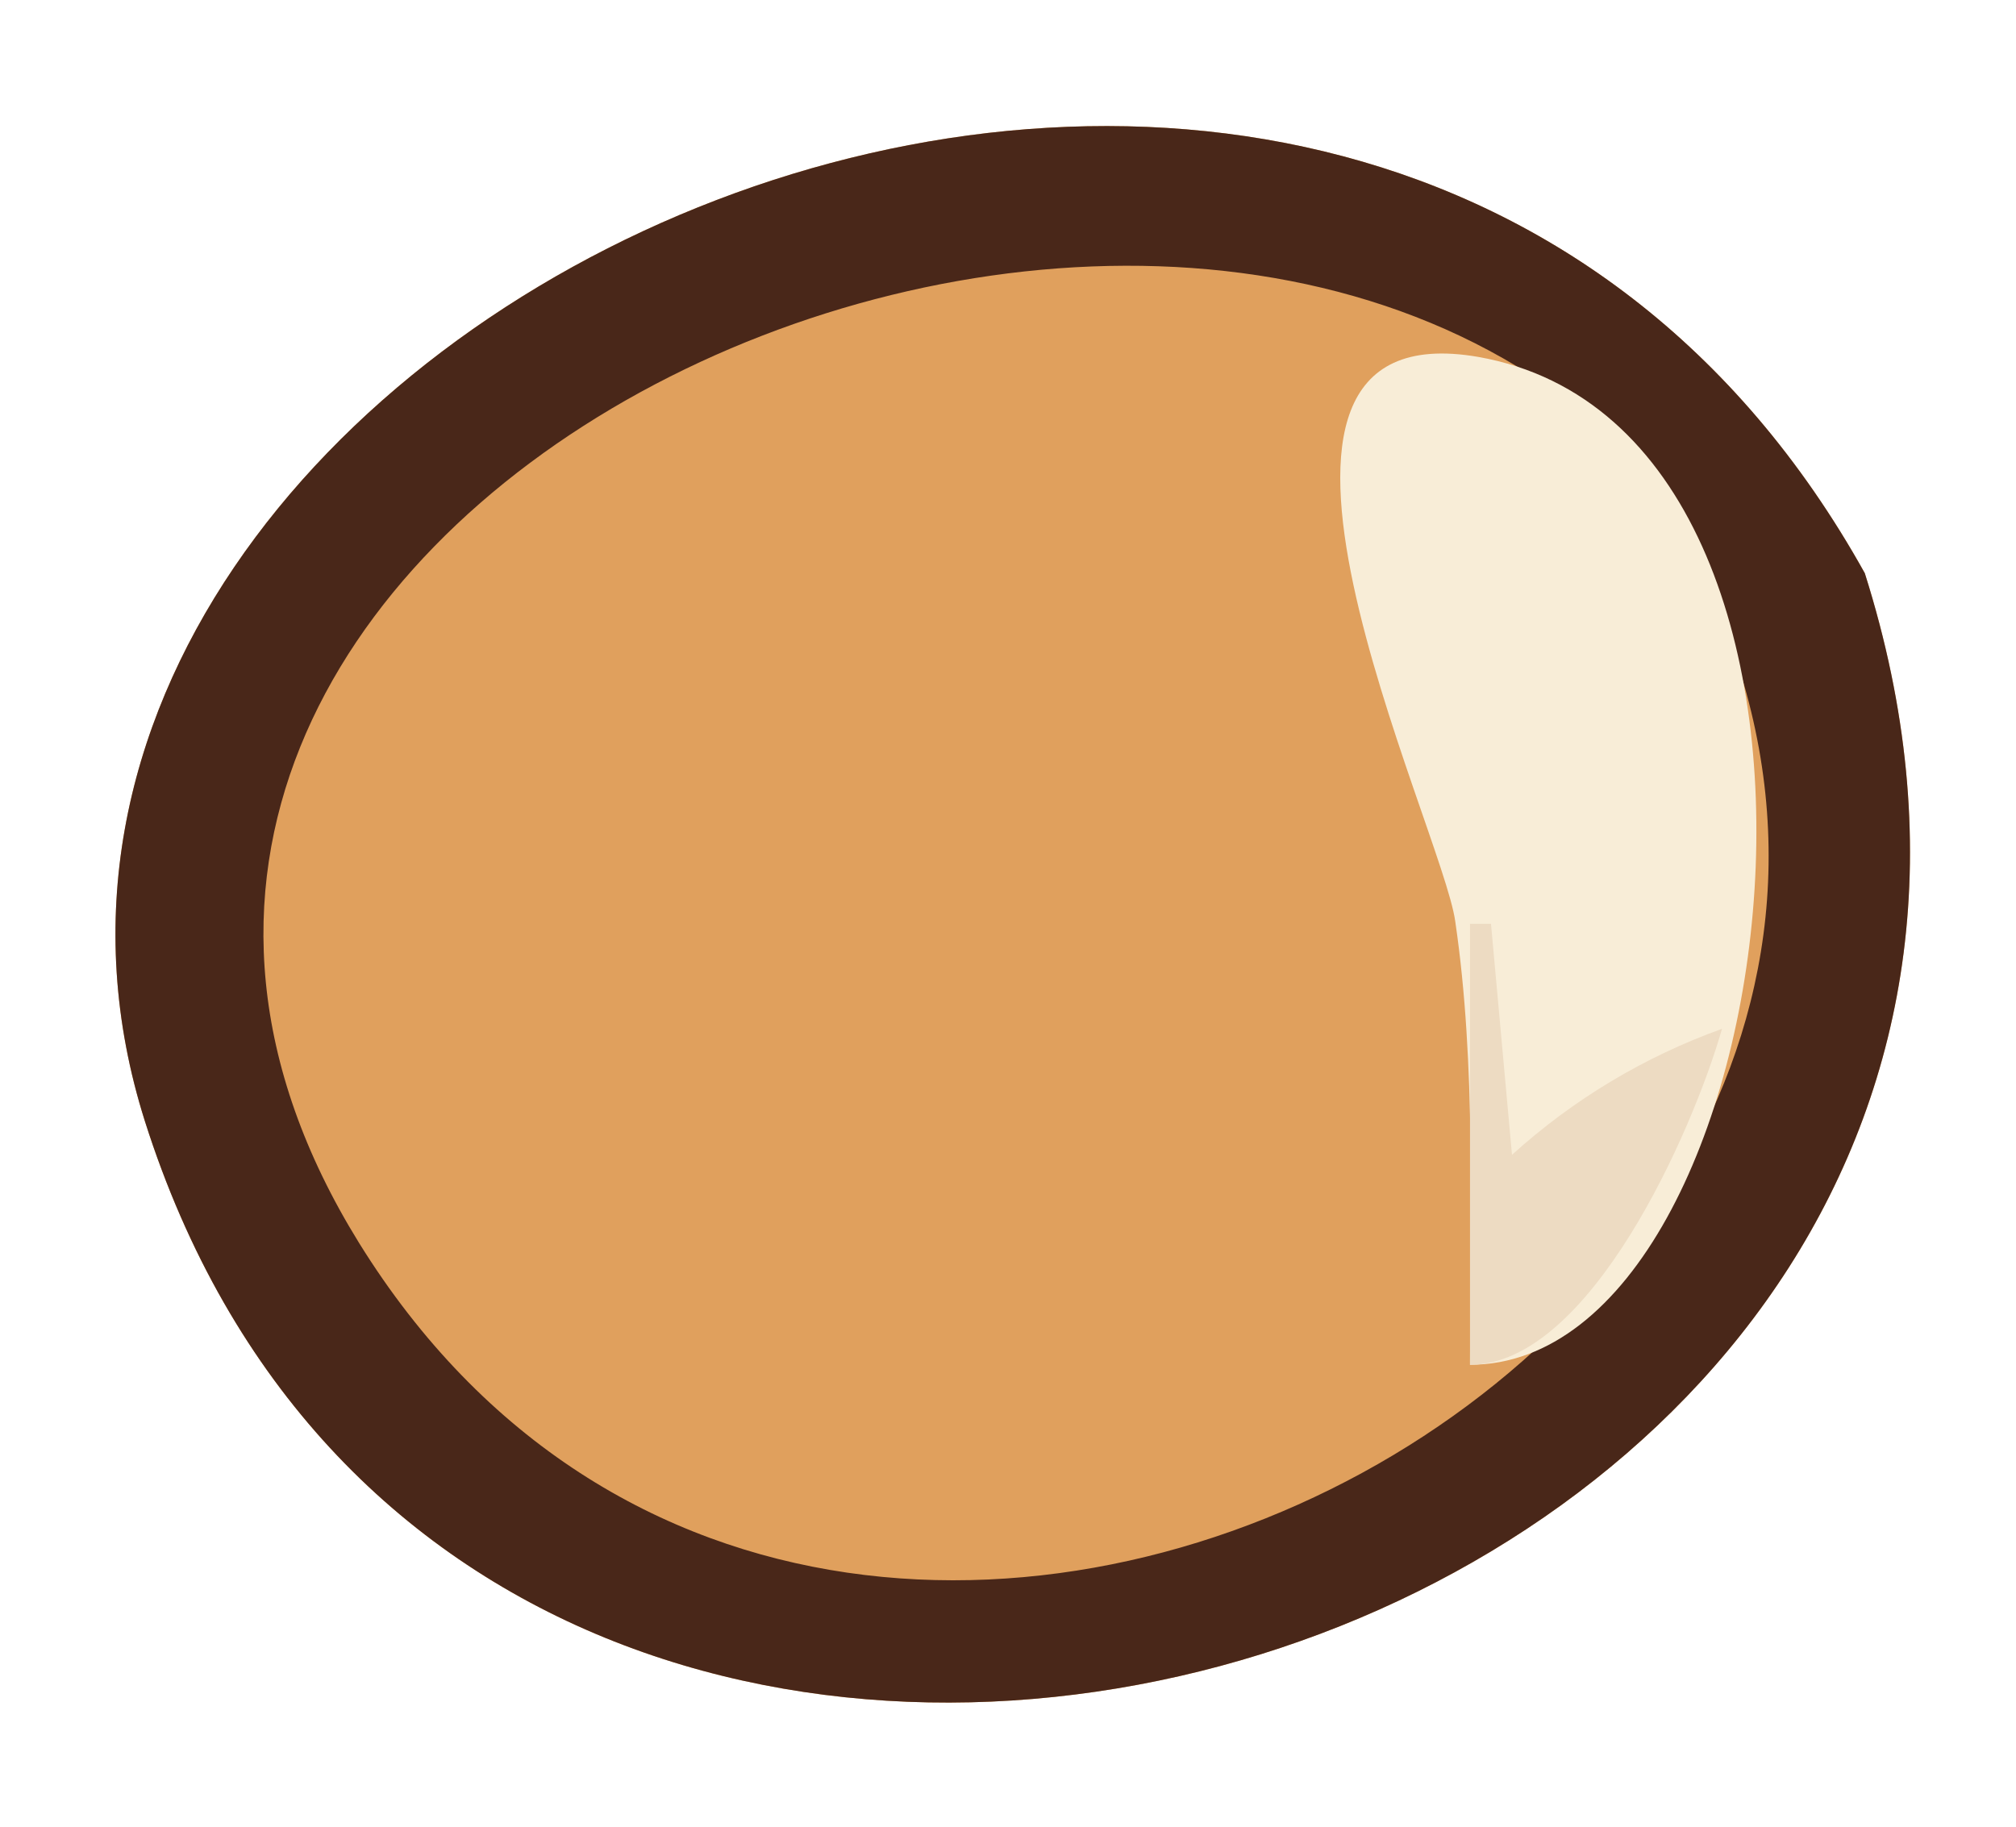
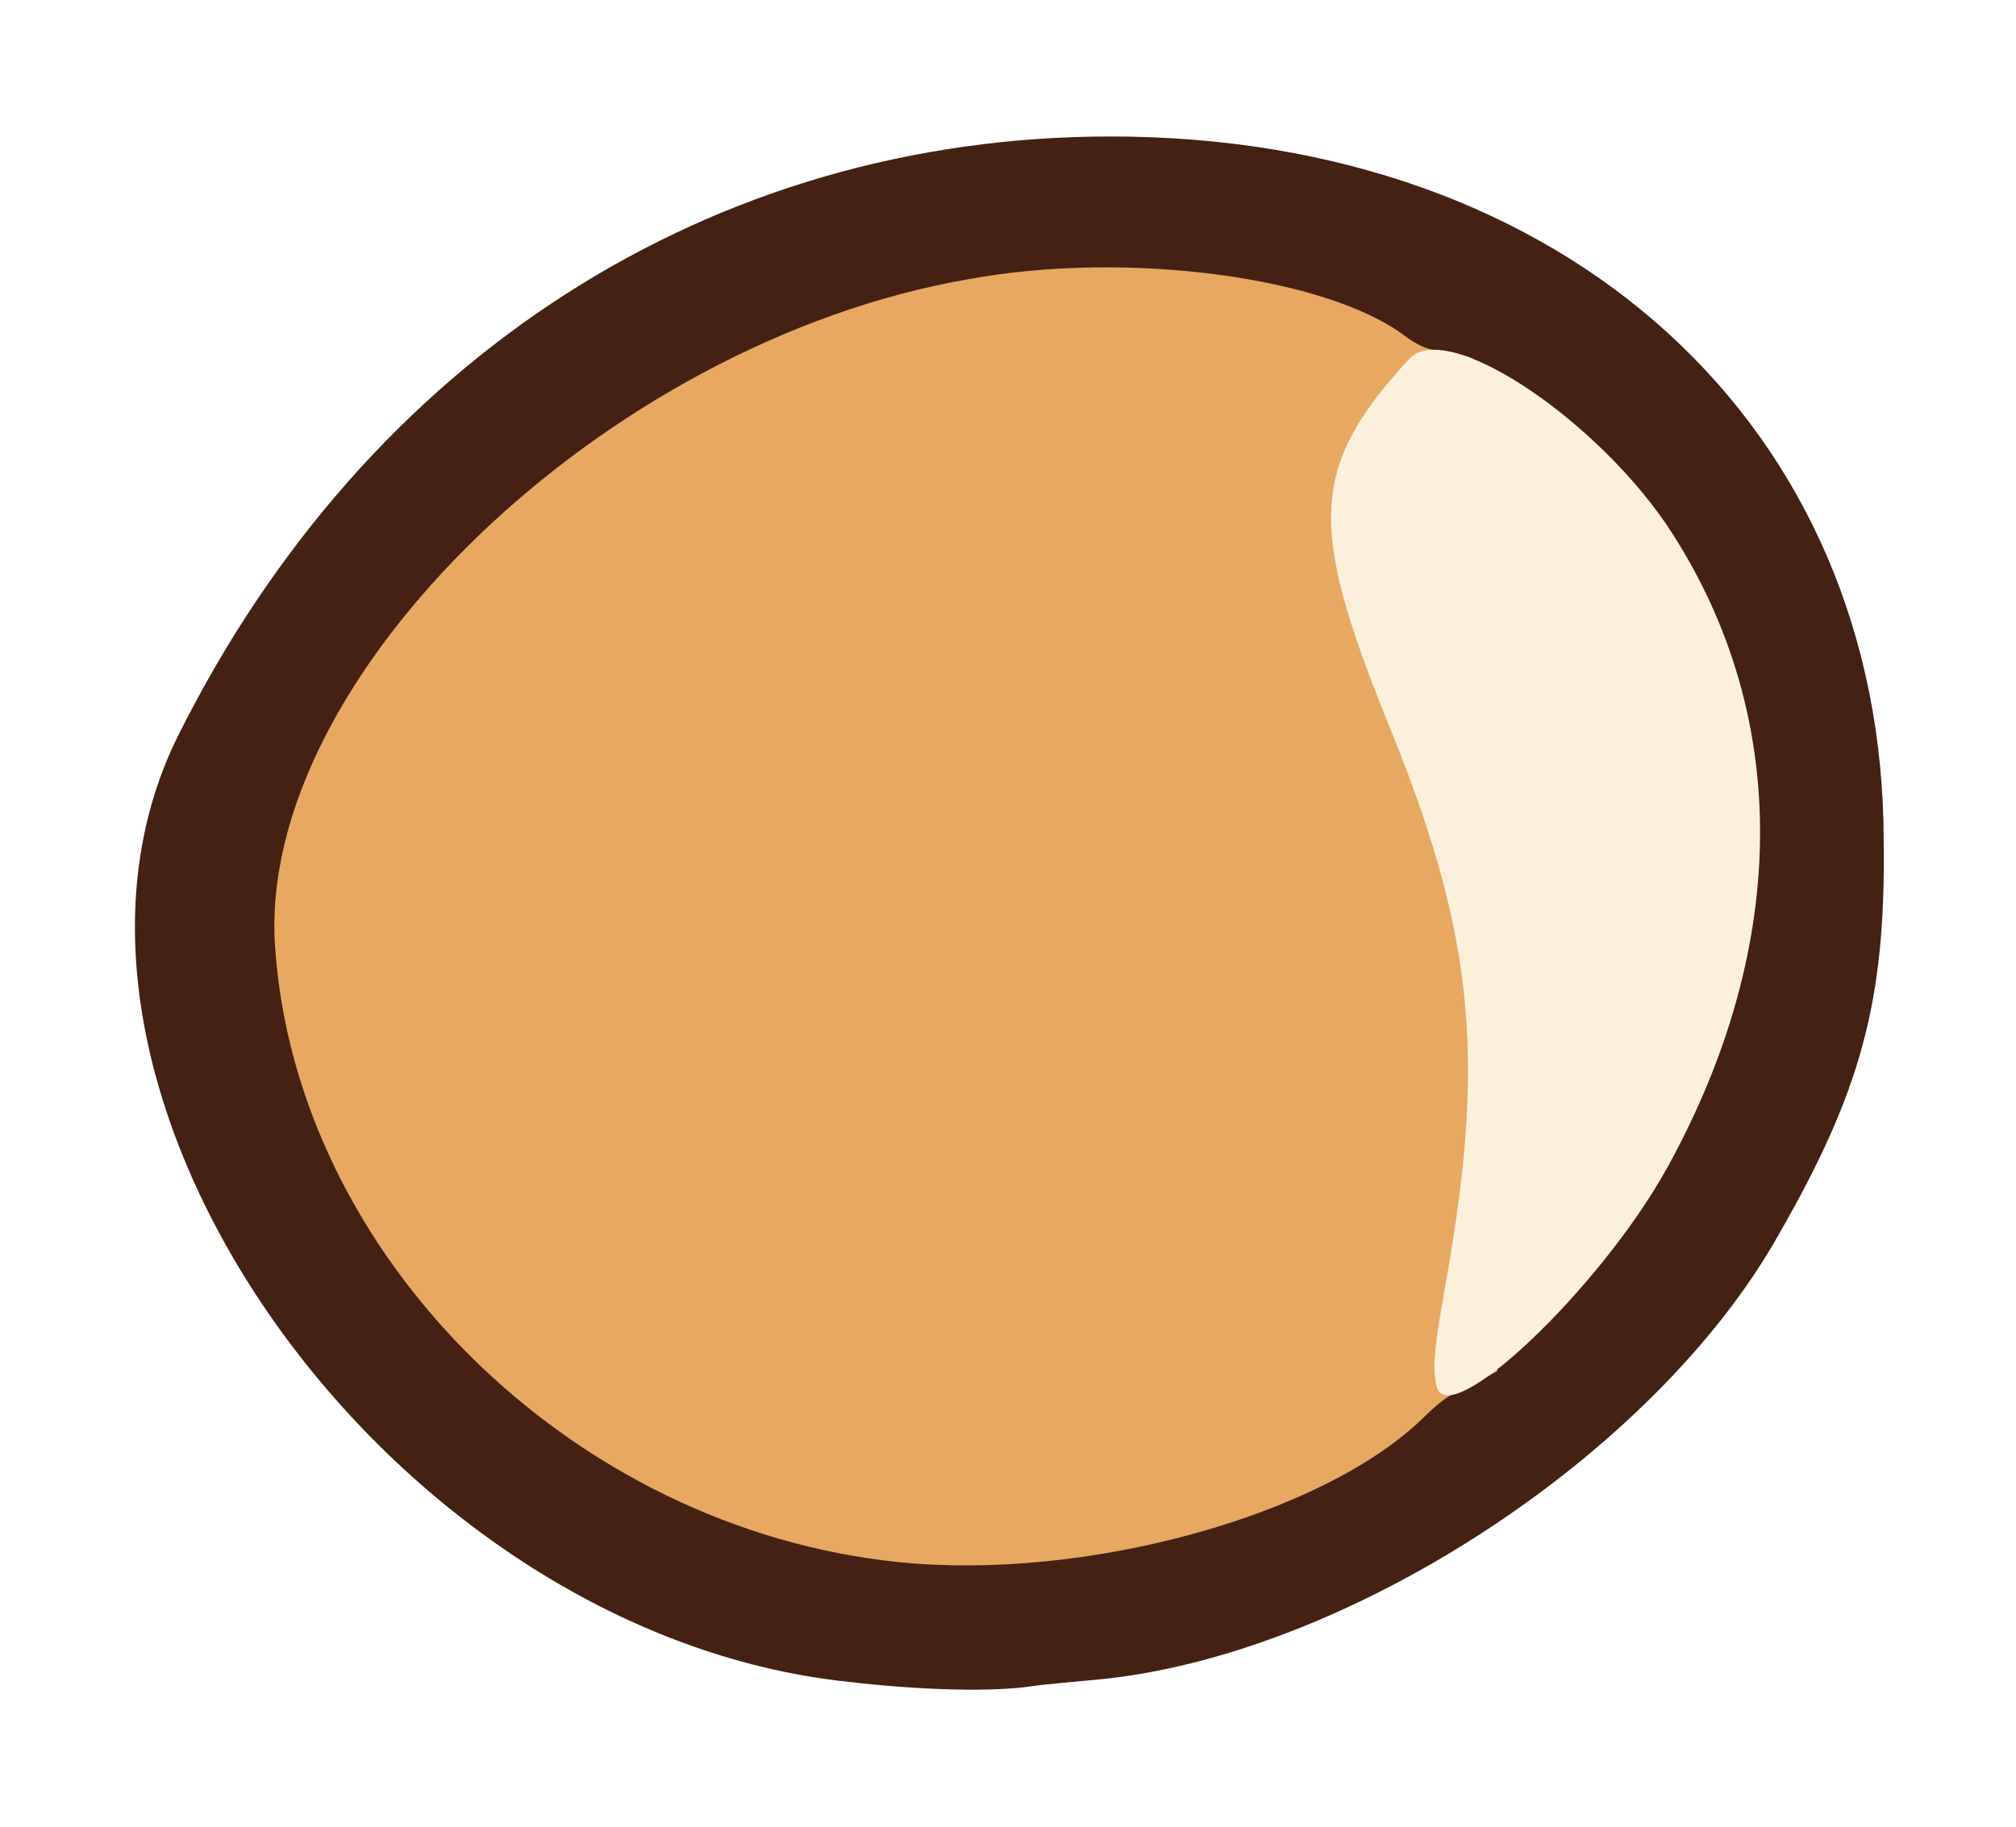
<svg xmlns="http://www.w3.org/2000/svg" viewBox="0 0 96 87" width="96" height="87">
-   <path fill="#e0a05d" d="M88.8 27.3C105.2 79.1 23 104.1 6.9 53.4-5.2 15.2 64.3-16.7 88.8 27.3" />
-   <path fill="#492719" d="M88.8 27.3C105.2 79.1 23 104.1 6.9 53.4-5.2 15.2 64.3-16.7 88.8 27.3m-11-5.5C53.7-2.3-4 25.1 17.1 59.2c23.7 38.2 87.4 1.2 60.7-37.4" />
-   <path fill="#f8edd7" d="M70 65c0-6.9.3-14.3-.7-21.1-.6-4.5-12.7-29.3 1.1-26.9 20.3 3.6 14.9 48-.4 48" />
-   <path fill="#eddbc2" d="M72 55a30 30 0 0 1 10-6c-1.4 4.9-6.3 16-12 16V44h1z" />
+   <path class="c-outline" fill="#442113" d="M40.4 80.1C18.5 77.8 0.1 51.8 8.5 35C17.5 17 33.9 6.5 52.9 6.5C74.6 6.5 89.7 20.3 89.7 40.1C89.8 47.7 88.6 52 84.7 58.8C78.8 69.3 64.1 78.9 52.2 80C51.2 80.1 49.9 80.2 49.2 80.3C47.3 80.6 43.8 80.5 40.4 80.1Z" />
+   <path class="c-fur" fill="#e7a862" d="M42.8 74.4C27.2 72.8 14.1 59.8 13.1 45.1C12.2 32.3 28.8 16.3 46.1 13.3C53.7 11.9 63.2 13.2 66.9 16C67.3 16.3 67.8 16.6 68.4 16.7C70.9 17.1 70.9 17 68.8 19.8C65.6 24 65.6 25.3 68.6 32.5C73.1 43.3 73.9 49.8 71.9 61.6L71.3 65.3L70.4 65.8C70 66.1 69.4 66.3 69.2 66.4C68.9 66.5 68.3 67 67.7 67.6C62.9 72.2 51.7 75.3 42.8 74.4Z" />
+   <path class="c-belly" fill="#fcf0da" d="M68.4 66C68.2 65 68.3 64.2 68.9 60.8C70.8 50 70.1 44.2 66 34.2C62.3 25 62.4 22.2 67.1 17.1C68.8 15.2 75.7 19.7 79.3 24.9C85.3 33.8 85.3 44.9 79.4 55.6C76.2 61.4 68.9 68.3 68.4 66Z" />
</svg>
